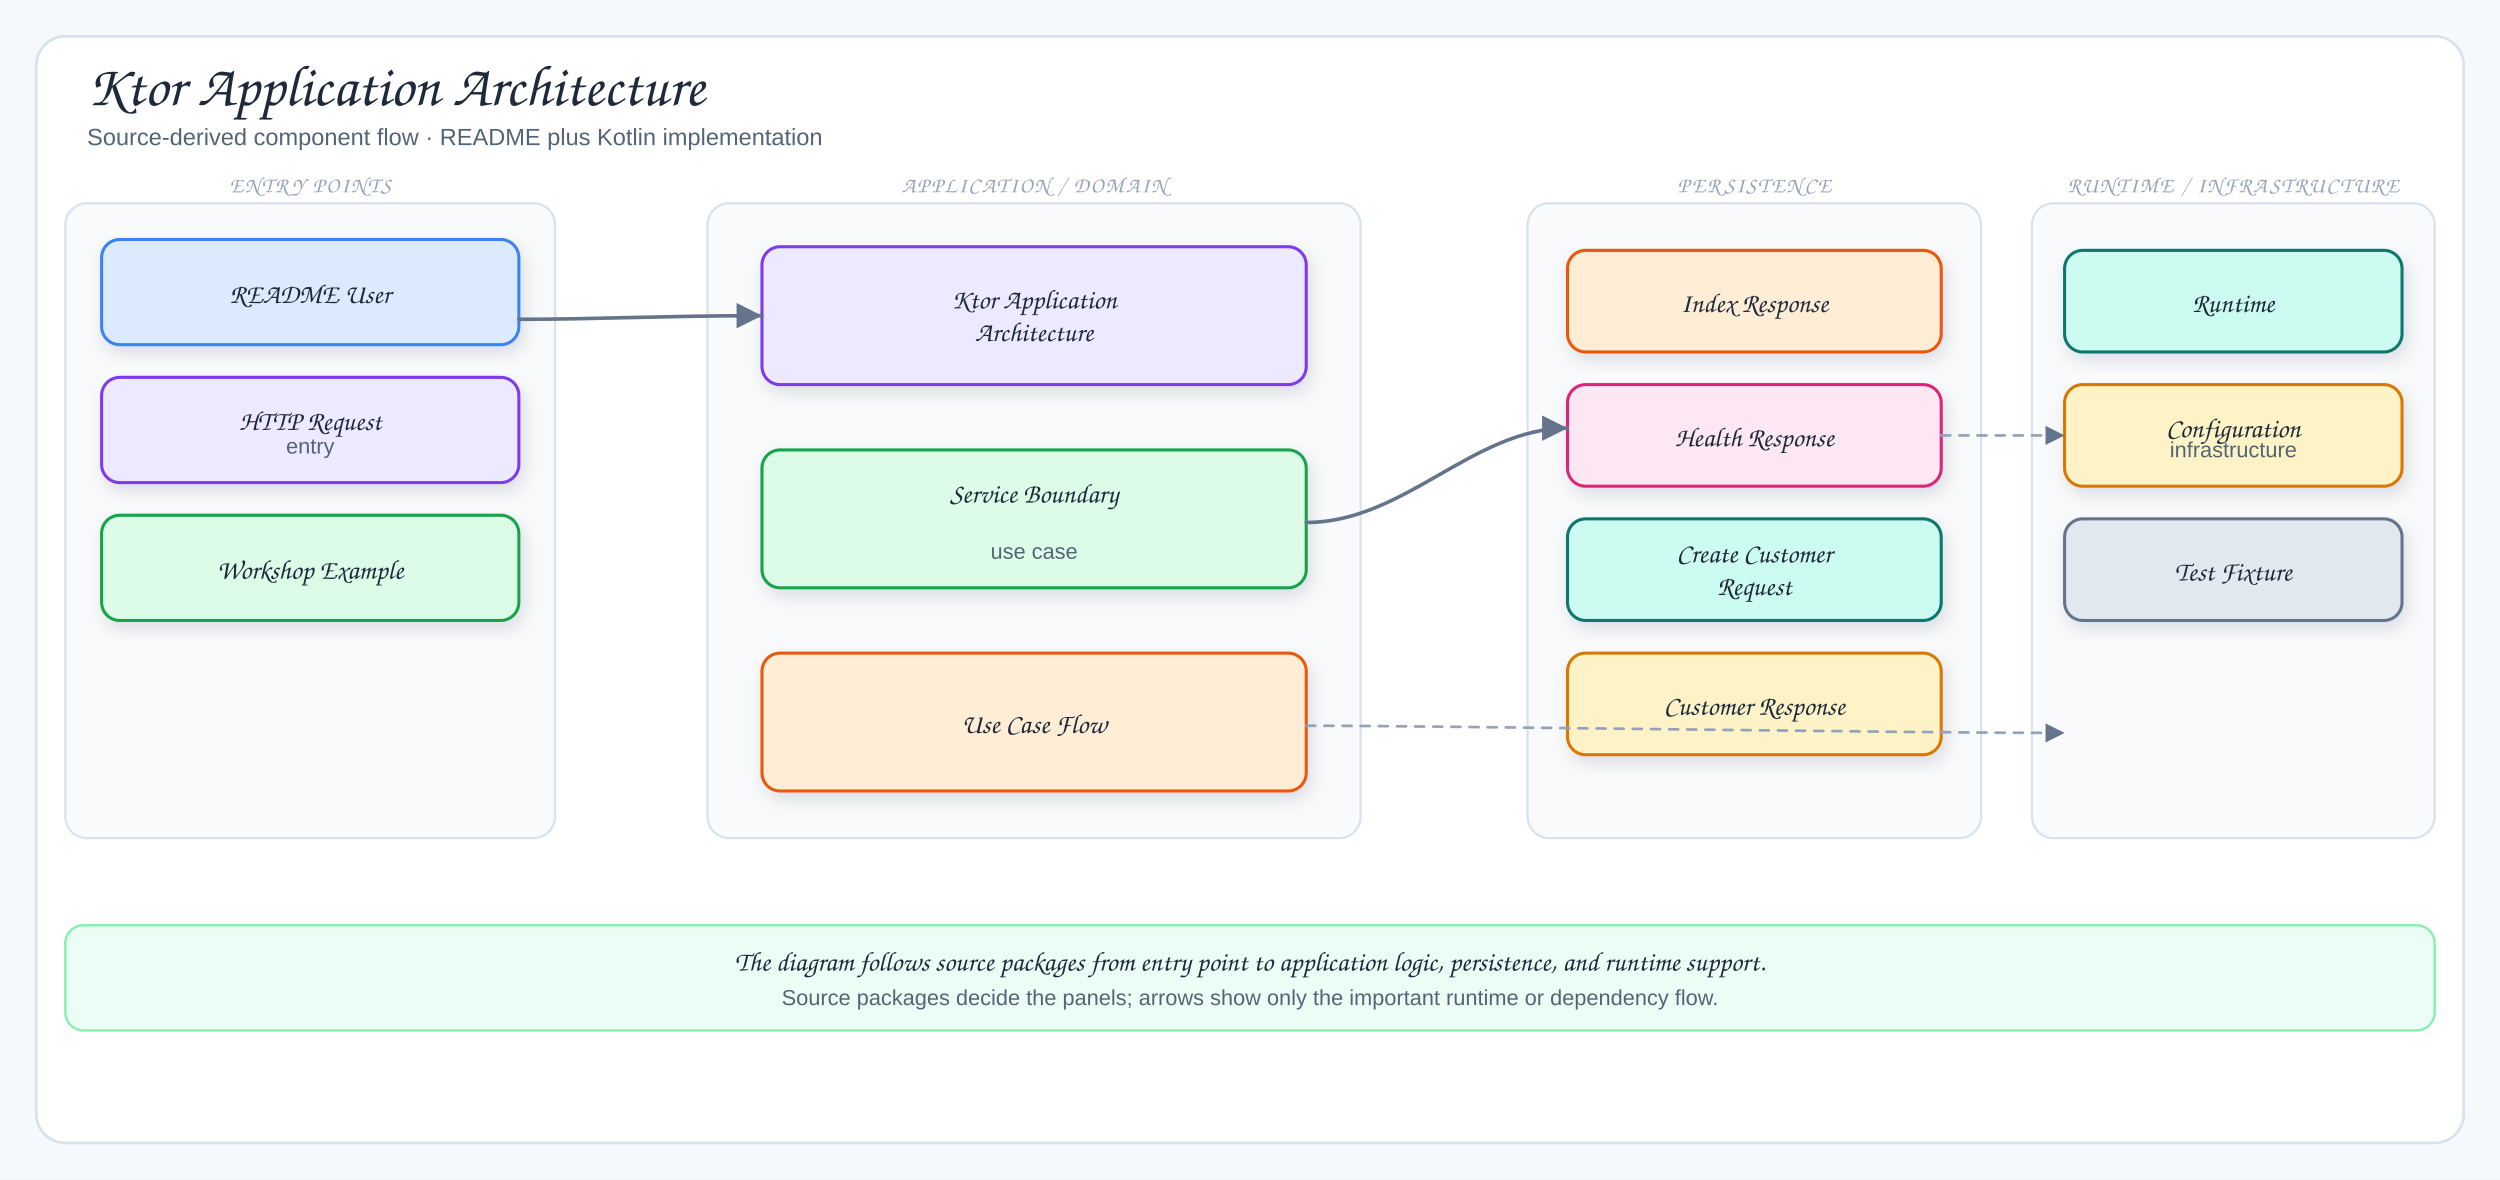
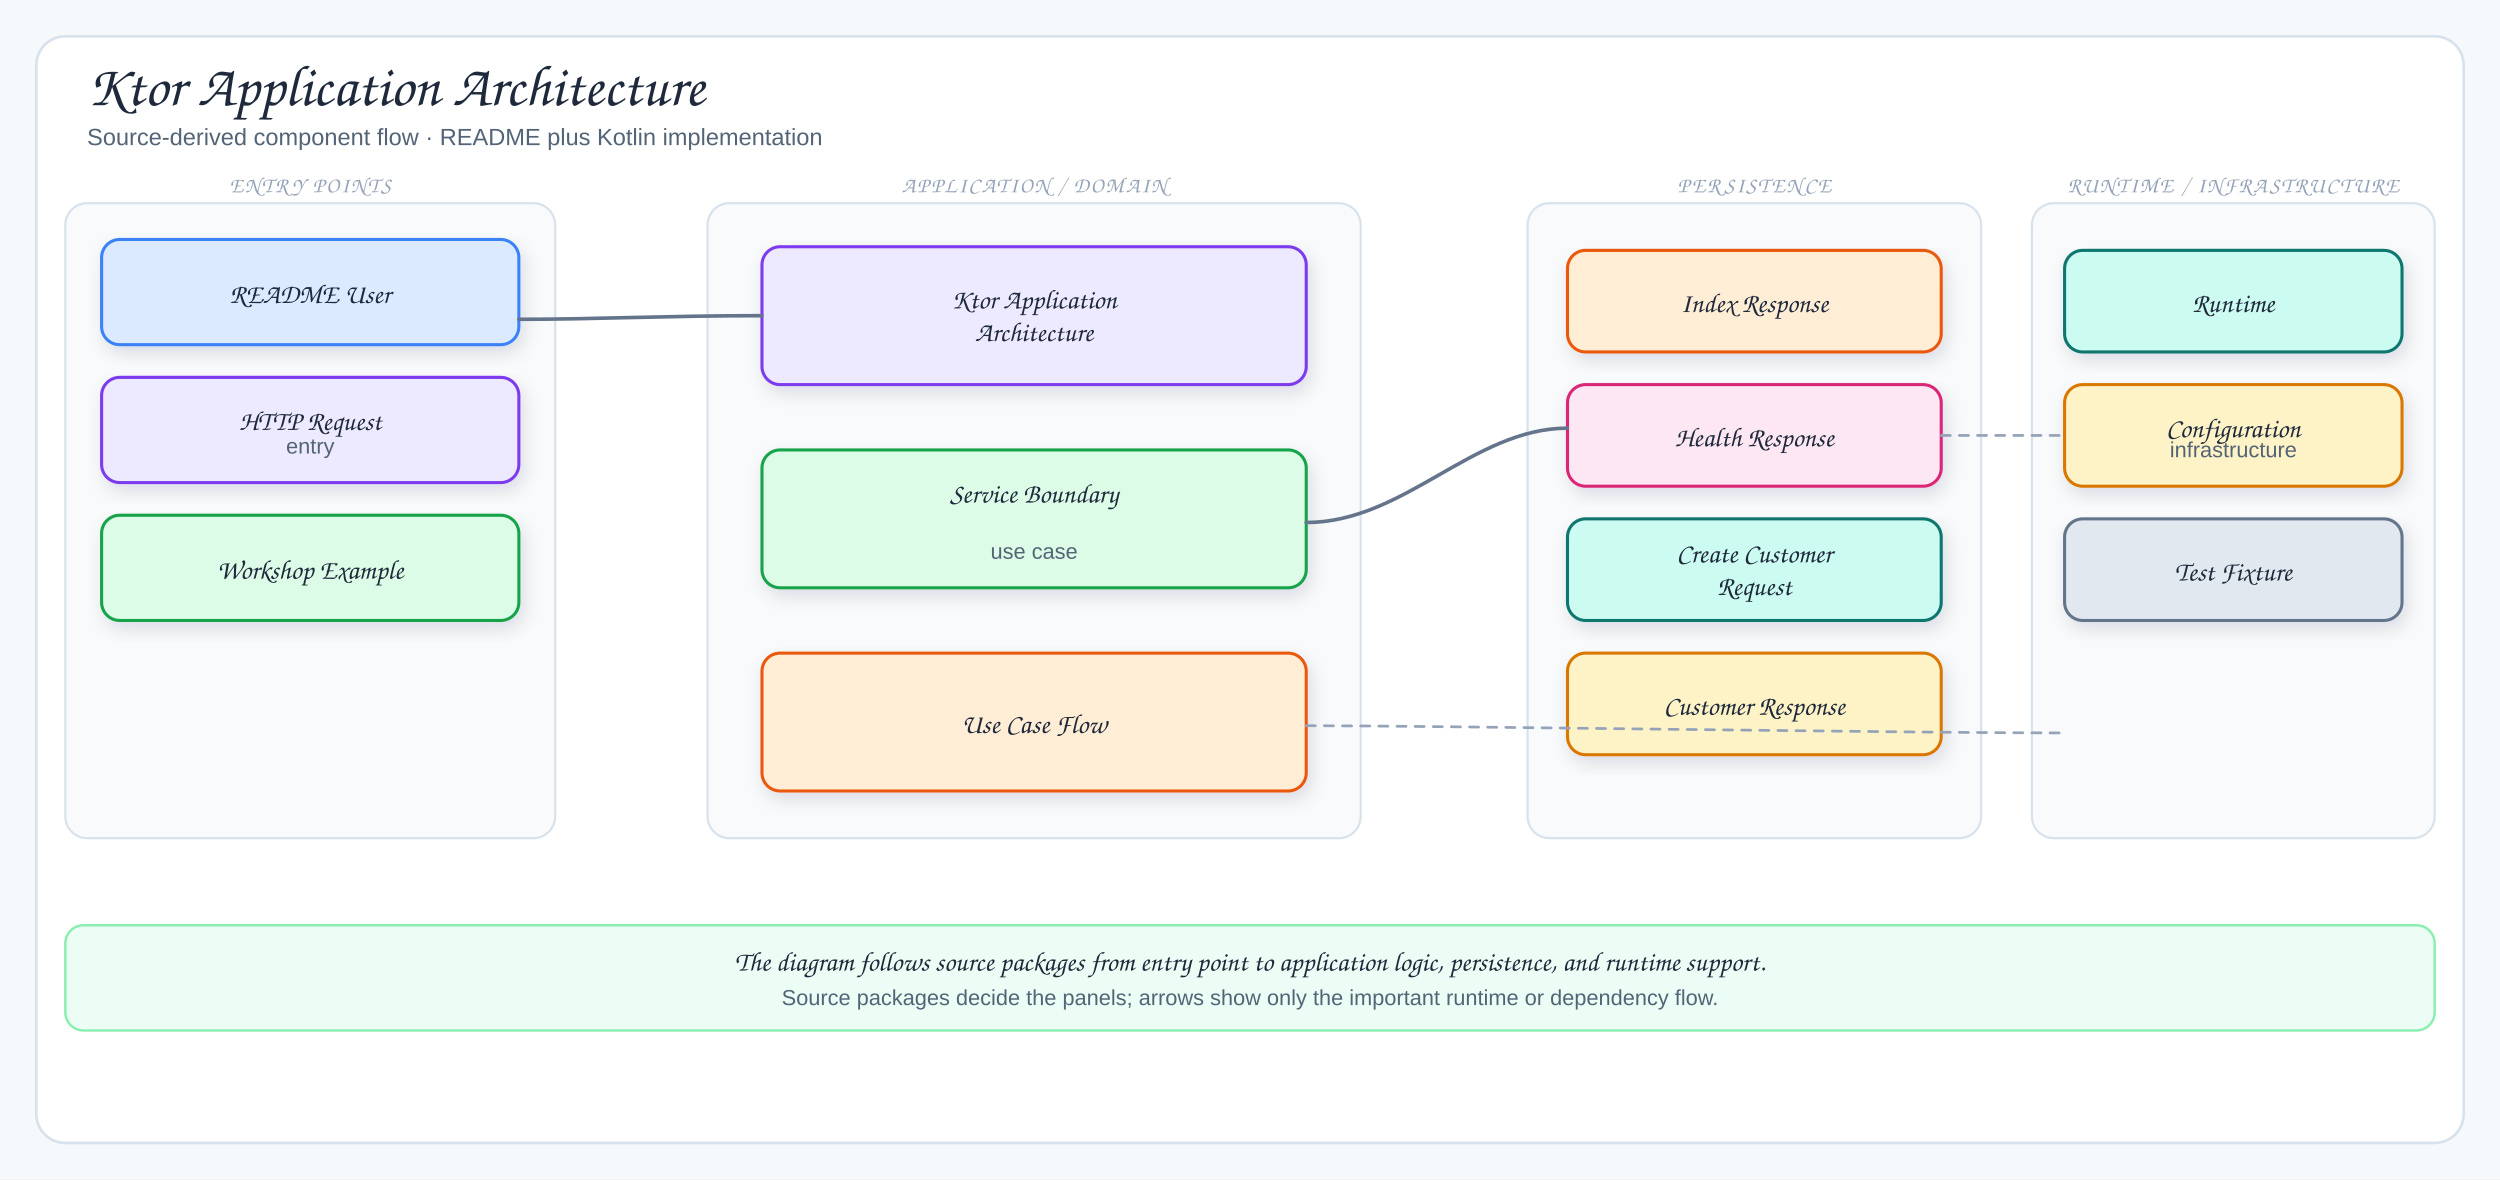
<svg xmlns="http://www.w3.org/2000/svg" viewBox="0 0 1378 650" width="1378" height="650" role="img" aria-label="Ktor Application Architecture">
  <defs>
    <filter id="shadow" x="-10%" y="-10%" width="120%" height="130%">
      <feDropShadow dx="2" dy="4" stdDeviation="5" flood-color="#1f2937" flood-opacity="0.12" />
    </filter>
    <marker id="arrow" markerWidth="9" markerHeight="9" refX="8" refY="4.5" orient="auto">
      <path d="M1,1 L8,4.5 L1,8 Z" fill="#64748b" />
    </marker>
    <marker id="inherit" markerWidth="11" markerHeight="10" refX="9.5" refY="5" orient="auto">
      <path d="M0.5,1 L9.5,5 L0.5,9 Z" fill="#fff" stroke="#64748b" stroke-width="1.5" />
    </marker>
    <style>
  .canvas{fill:#f6f9fc}
  .frame{fill:#fff;stroke:#d7e2ec;stroke-width:1.5}
  .panel{fill:#f8fafc;stroke:#d7e2ec;stroke-width:1.2}
  .card{stroke-width:1.7;filter:url(#shadow)}
  .title{font-family:"Architects Daughter","Comic Sans MS",cursive;font-size:32px;fill:#1e293b}
  .subtitle{font-family:"Comic Sans MS","Comic Sans","Comic Neue",Arial,sans-serif;font-size:13px;fill:#536476}
  .panelTitle{font-family:"Architects Daughter","Comic Sans MS",cursive;font-size:12px;letter-spacing:.08em;fill:#94a3b8}
  .label{font-family:"Architects Daughter","Comic Sans MS",cursive;font-size:18px;fill:#1e293b}
  .smallLabel{font-family:"Architects Daughter","Comic Sans MS",cursive;font-size:15px;fill:#1e293b}
  .detail{font-family:"Comic Sans MS","Comic Sans","Comic Neue",Arial,sans-serif;font-size:12px;fill:#536476}
  .tiny{font-family:"Comic Sans MS","Comic Sans","Comic Neue",Arial,sans-serif;font-size:10px;fill:#64748b}
-   .arrow{fill:none;stroke:#64748b;stroke-width:2;stroke-linecap:round;stroke-linejoin:round;marker-end:url(#arrow)}
-   .softArrow{fill:none;stroke:#94a3b8;stroke-width:1.5;stroke-linecap:round;stroke-linejoin:round;stroke-dasharray:5 5;marker-end:url(#arrow)}
-   .inherit{fill:none;stroke:#64748b;stroke-width:1.7;stroke-linecap:round;stroke-linejoin:round;marker-end:url(#inherit)}
+   .arrow{fill:none;stroke:#64748b;stroke-width:2;stroke-linecap:round;stroke-linejoin:round}
+   .softArrow{fill:none;stroke:#94a3b8;stroke-width:1.5;stroke-linecap:round;stroke-linejoin:round;stroke-dasharray:5 5}
+   .inherit{fill:none;stroke:#64748b;stroke-width:1.7;stroke-linecap:round;stroke-linejoin:round}
  .divider{stroke:#cbd5e1;stroke-width:1.2;stroke-dasharray:6 6}
</style>
  </defs>
  <rect width="1378" height="650" class="canvas" />
  <rect x="20" y="20" width="1338" height="610" rx="16" class="frame" />
  <text x="48" y="58" class="title">Ktor Application Architecture</text>
  <text x="48" y="80" class="subtitle">Source-derived component flow · README plus Kotlin implementation</text>
  <rect x="36" y="112" width="270" height="350" rx="12" class="panel" />
  <text x="171" y="106" class="panelTitle" text-anchor="middle">ENTRY POINTS</text>
  <rect x="56" y="132" width="230" height="58" rx="10" fill="#dbeafe" stroke="#3b82f6" class="card" />
  <text x="171" y="167" class="smallLabel" text-anchor="middle">README User</text>
  <rect x="56" y="208" width="230" height="58" rx="10" fill="#ede9fe" stroke="#7c3aed" class="card" />
  <text x="171" y="237" class="smallLabel" text-anchor="middle">HTTP Request</text>
  <text x="171" y="250" class="detail" text-anchor="middle">entry</text>
  <rect x="56" y="284" width="230" height="58" rx="10" fill="#dcfce7" stroke="#16a34a" class="card" />
  <text x="171" y="319" class="smallLabel" text-anchor="middle">Workshop Example</text>
  <rect x="390" y="112" width="360" height="350" rx="12" class="panel" />
  <text x="570" y="106" class="panelTitle" text-anchor="middle">APPLICATION / DOMAIN</text>
  <rect x="420" y="136" width="300" height="76" rx="10" fill="#ede9fe" stroke="#7c3aed" class="card" />
  <text x="570" y="170" class="smallLabel" text-anchor="middle">Ktor Application</text>
  <text x="570" y="188" class="smallLabel" text-anchor="middle">Architecture</text>
  <rect x="420" y="248" width="300" height="76" rx="10" fill="#dcfce7" stroke="#16a34a" class="card" />
  <text x="570" y="277" class="smallLabel" text-anchor="middle">Service Boundary</text>
  <text x="570" y="308" class="detail" text-anchor="middle">use case</text>
  <rect x="420" y="360" width="300" height="76" rx="10" fill="#ffedd5" stroke="#ea580c" class="card" />
  <text x="570" y="404" class="smallLabel" text-anchor="middle">Use Case Flow</text>
  <rect x="842" y="112" width="250" height="350" rx="12" class="panel" />
  <text x="967" y="106" class="panelTitle" text-anchor="middle">PERSISTENCE</text>
  <rect x="864" y="138" width="206" height="56" rx="10" fill="#ffedd5" stroke="#ea580c" class="card" />
  <text x="967" y="172" class="smallLabel" text-anchor="middle">Index Response</text>
  <rect x="864" y="212" width="206" height="56" rx="10" fill="#fce7f3" stroke="#db2777" class="card" />
  <text x="967" y="246" class="smallLabel" text-anchor="middle">Health Response</text>
  <rect x="864" y="286" width="206" height="56" rx="10" fill="#ccfbf1" stroke="#0f766e" class="card" />
  <text x="967" y="310" class="smallLabel" text-anchor="middle">Create Customer</text>
  <text x="967" y="328" class="smallLabel" text-anchor="middle">Request</text>
  <rect x="864" y="360" width="206" height="56" rx="10" fill="#fef3c7" stroke="#d97706" class="card" />
  <text x="967" y="394" class="smallLabel" text-anchor="middle">Customer Response</text>
  <rect x="1120" y="112" width="222" height="350" rx="12" class="panel" />
  <text x="1231" y="106" class="panelTitle" text-anchor="middle">RUNTIME / INFRASTRUCTURE</text>
  <rect x="1138" y="138" width="186" height="56" rx="10" fill="#ccfbf1" stroke="#0f766e" class="card" />
  <text x="1231" y="172" class="smallLabel" text-anchor="middle">Runtime</text>
  <rect x="1138" y="212" width="186" height="56" rx="10" fill="#fef3c7" stroke="#d97706" class="card" />
  <text x="1231" y="241" class="smallLabel" text-anchor="middle">Configuration</text>
  <text x="1231" y="252" class="detail" text-anchor="middle">infrastructure</text>
  <rect x="1138" y="286" width="186" height="56" rx="10" fill="#e2e8f0" stroke="#64748b" class="card" />
  <text x="1231" y="320" class="smallLabel" text-anchor="middle">Test Fixture</text>
  <path d="M286,176 C330,176 366,174 420,174" class="arrow" />
  <path d="M720,288 C774,288 812,236 864,236" class="arrow" />
  <path d="M720,400 C790,400 1050,404 1138,404" class="softArrow" />
  <path d="M1070,240 C1098,240 1108,240 1138,240" class="softArrow" />
  <rect x="36" y="510" width="1306" height="58" rx="10" fill="#ecfdf5" stroke="#86efac" stroke-width="1.3" />
  <text x="689" y="535" class="smallLabel" text-anchor="middle">The diagram follows source packages from entry point to application logic, persistence, and runtime support.</text>
  <text x="689" y="554" class="detail" text-anchor="middle">Source packages decide the panels; arrows show only the important runtime or dependency flow.</text>
</svg>
